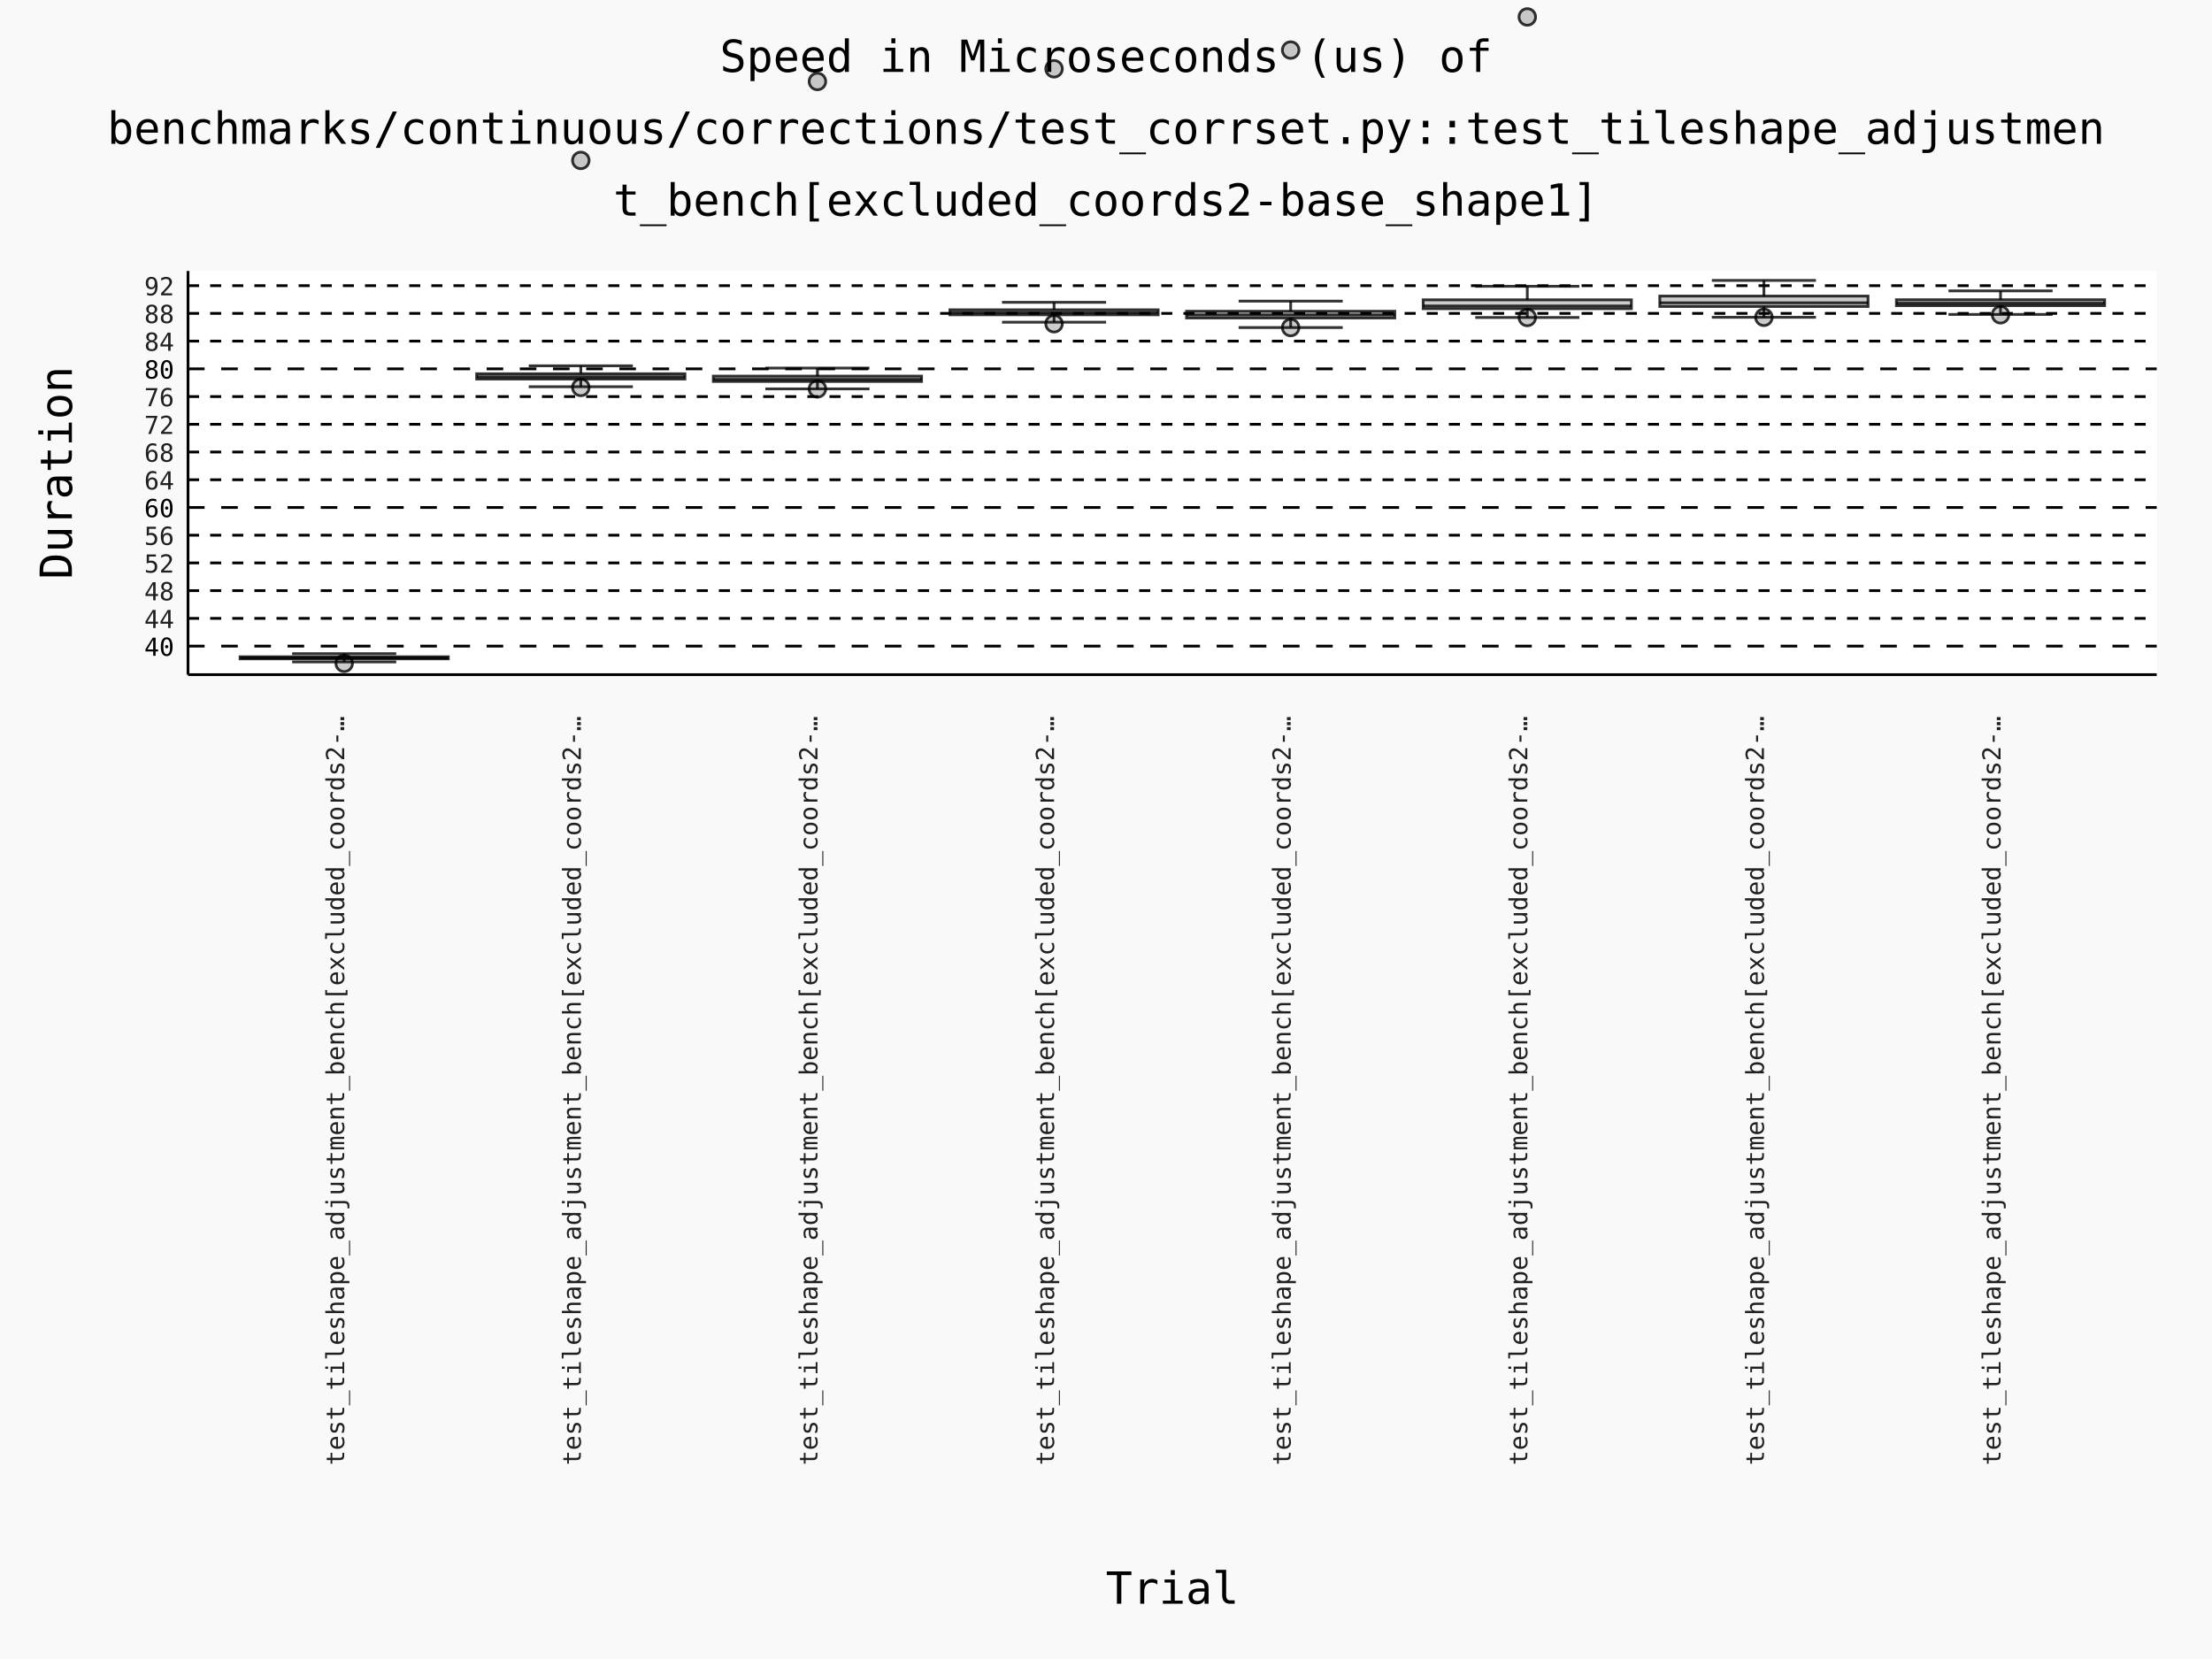
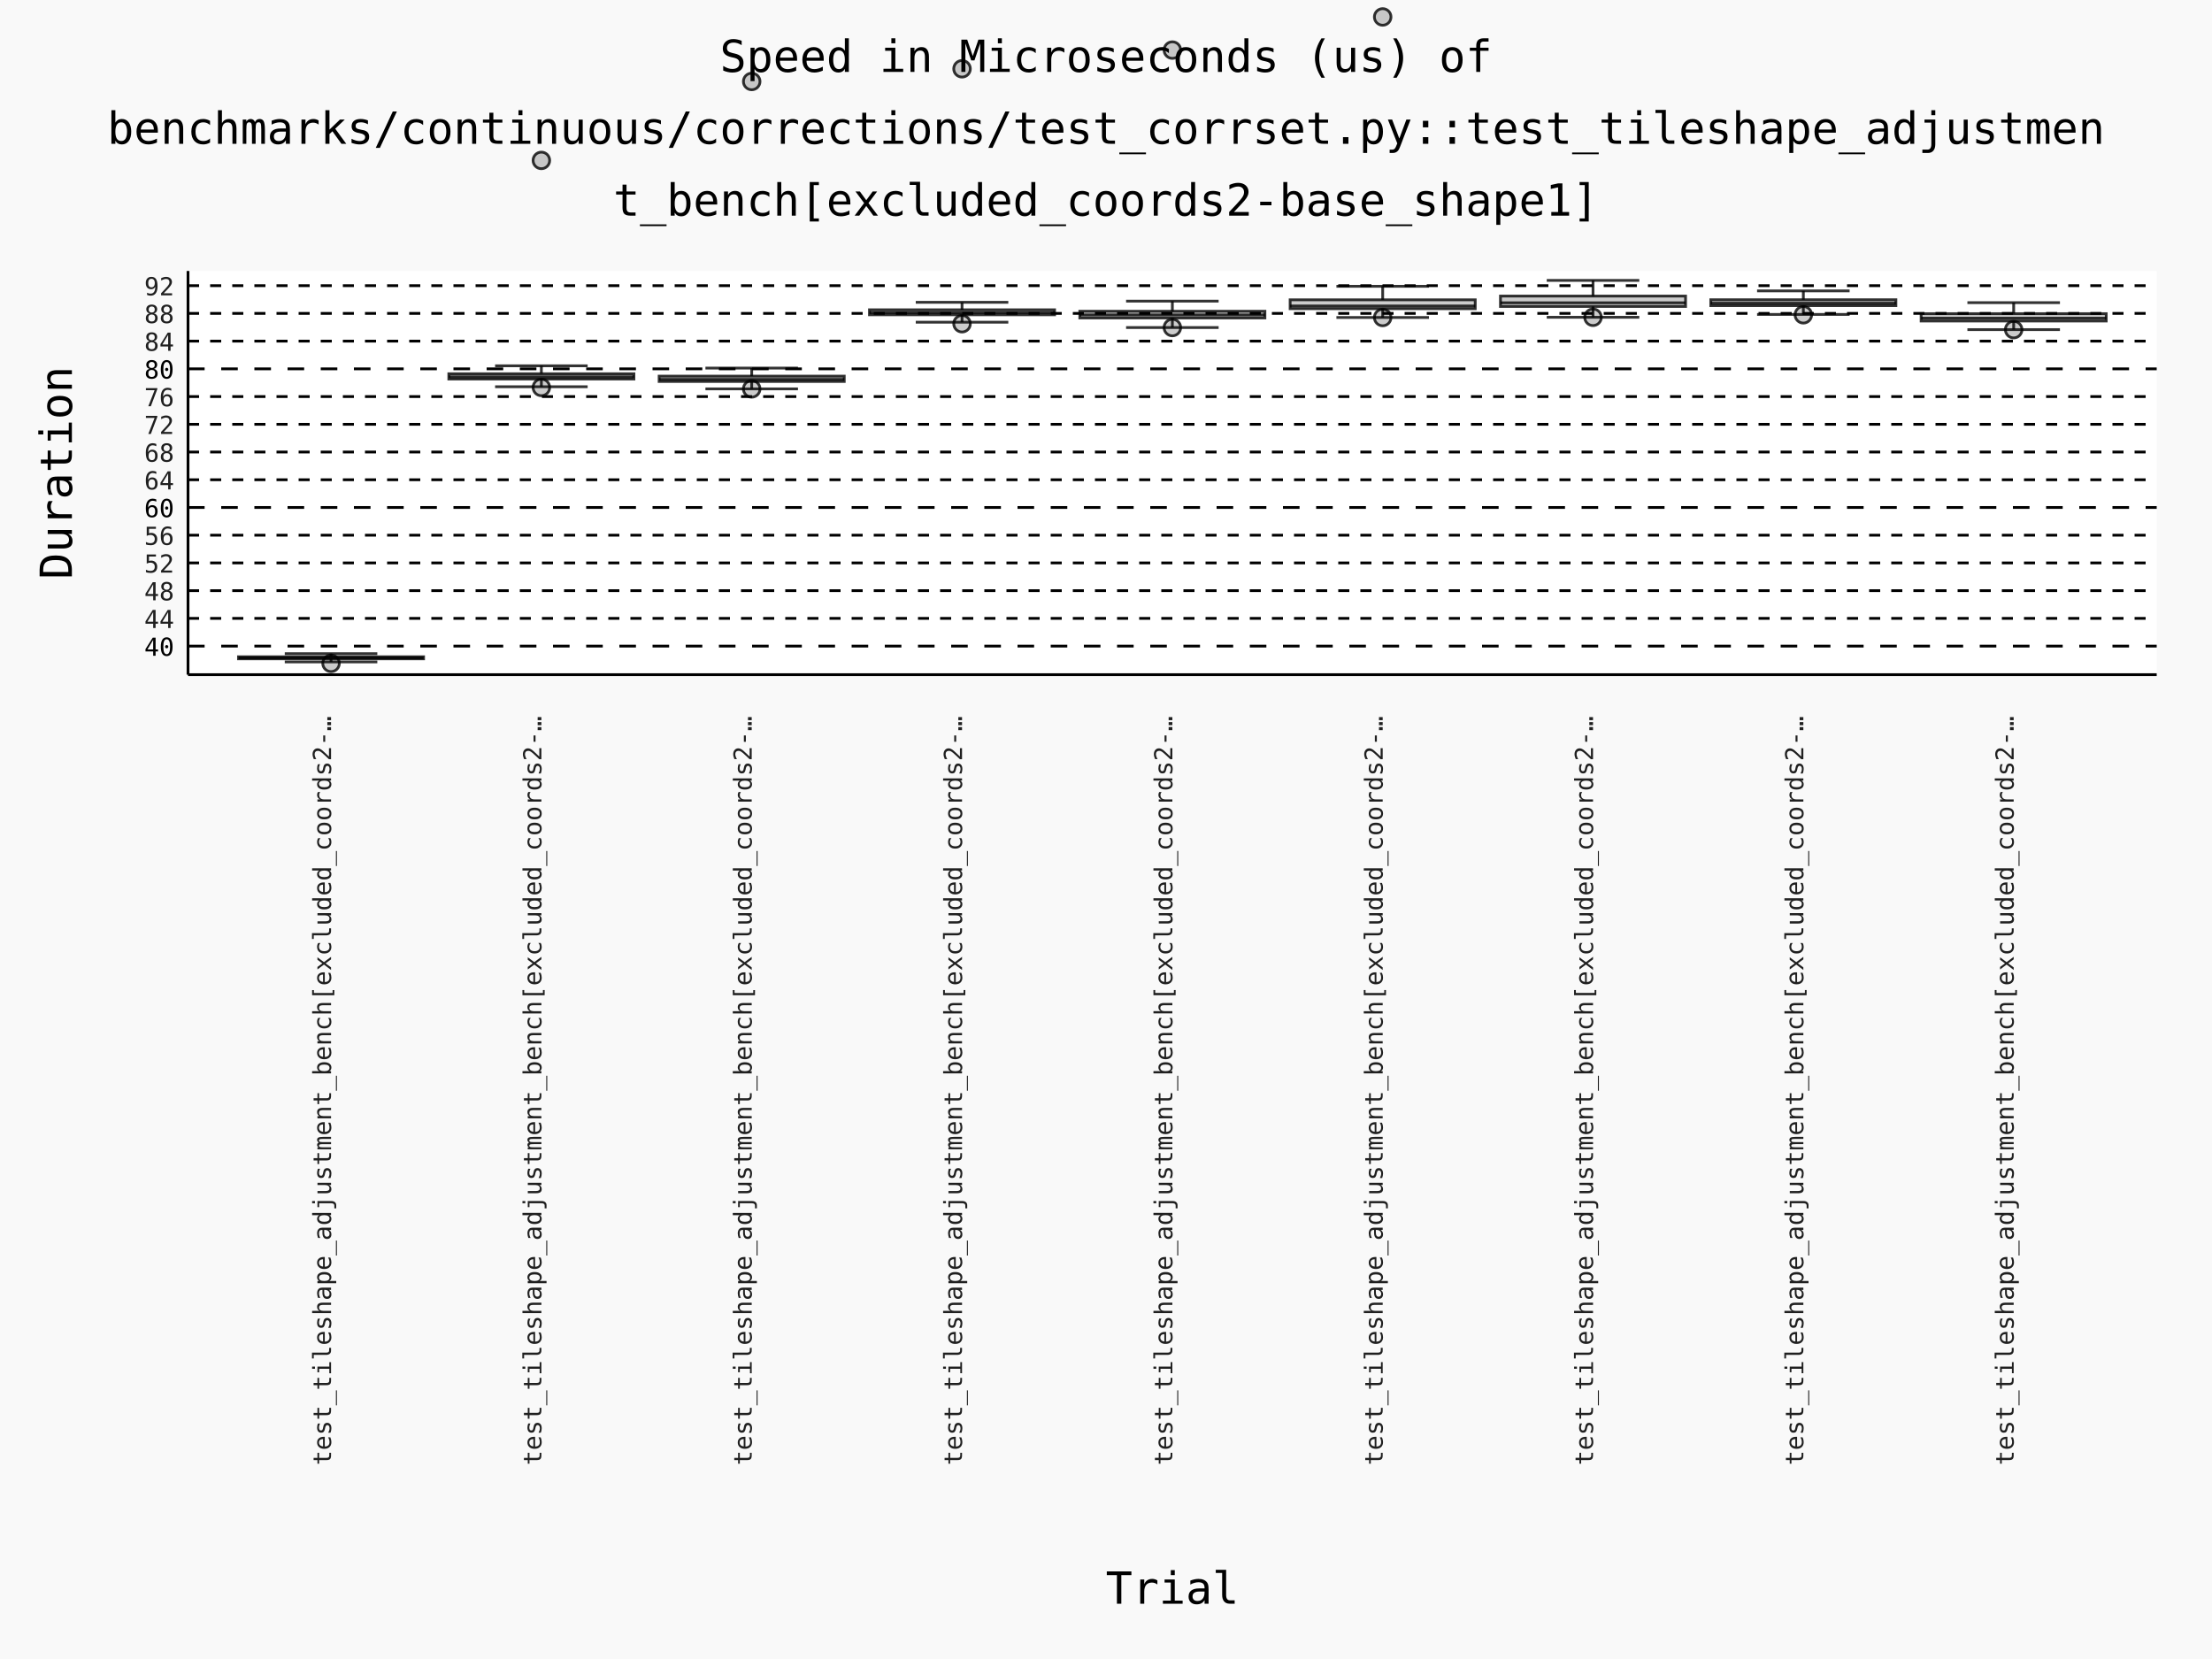
- <svg xmlns="http://www.w3.org/2000/svg" id="chart-1f2f9e04-9d34-432e-8320-95a75b7144f6" class="pygal-chart" viewBox="0 0 800 600">
+ <svg xmlns="http://www.w3.org/2000/svg" id="chart-13572077-7765-41ea-95c3-dc6ef569929a" class="pygal-chart" viewBox="0 0 800 600">
  <defs>
-     <style type="text/css">#chart-1f2f9e04-9d34-432e-8320-95a75b7144f6{-webkit-user-select:none;-webkit-font-smoothing:antialiased;font-family:Consolas,"Deja Vu Sans Mono","Bitstream Vera Sans Mono","Courier New",monospace}#chart-1f2f9e04-9d34-432e-8320-95a75b7144f6 .title{font-family:Consolas,"Deja Vu Sans Mono","Bitstream Vera Sans Mono","Courier New",monospace;font-size:16px}#chart-1f2f9e04-9d34-432e-8320-95a75b7144f6 .legends .legend text{font-family:Consolas,"Deja Vu Sans Mono","Bitstream Vera Sans Mono","Courier New",monospace;font-size:14px}#chart-1f2f9e04-9d34-432e-8320-95a75b7144f6 .axis text{font-family:Consolas,"Deja Vu Sans Mono","Bitstream Vera Sans Mono","Courier New",monospace;font-size:10px}#chart-1f2f9e04-9d34-432e-8320-95a75b7144f6 .axis text.major{font-family:Consolas,"Deja Vu Sans Mono","Bitstream Vera Sans Mono","Courier New",monospace;font-size:10px}#chart-1f2f9e04-9d34-432e-8320-95a75b7144f6 .text-overlay text.value{font-family:Consolas,"Deja Vu Sans Mono","Bitstream Vera Sans Mono","Courier New",monospace;font-size:16px}#chart-1f2f9e04-9d34-432e-8320-95a75b7144f6 .text-overlay text.label{font-family:Consolas,"Deja Vu Sans Mono","Bitstream Vera Sans Mono","Courier New",monospace;font-size:10px}#chart-1f2f9e04-9d34-432e-8320-95a75b7144f6 .tooltip{font-family:Consolas,"Deja Vu Sans Mono","Bitstream Vera Sans Mono","Courier New",monospace;font-size:14px}#chart-1f2f9e04-9d34-432e-8320-95a75b7144f6 text.no_data{font-family:Consolas,"Deja Vu Sans Mono","Bitstream Vera Sans Mono","Courier New",monospace;font-size:64px}
- #chart-1f2f9e04-9d34-432e-8320-95a75b7144f6{background-color:rgba(249,249,249,1)}#chart-1f2f9e04-9d34-432e-8320-95a75b7144f6 path,#chart-1f2f9e04-9d34-432e-8320-95a75b7144f6 line,#chart-1f2f9e04-9d34-432e-8320-95a75b7144f6 rect,#chart-1f2f9e04-9d34-432e-8320-95a75b7144f6 circle{-webkit-transition:150ms;-moz-transition:150ms;transition:150ms}#chart-1f2f9e04-9d34-432e-8320-95a75b7144f6 .graph &gt; .background{fill:rgba(249,249,249,1)}#chart-1f2f9e04-9d34-432e-8320-95a75b7144f6 .plot &gt; .background{fill:rgba(255,255,255,1)}#chart-1f2f9e04-9d34-432e-8320-95a75b7144f6 .graph{fill:rgba(0,0,0,.87)}#chart-1f2f9e04-9d34-432e-8320-95a75b7144f6 text.no_data{fill:rgba(0,0,0,1)}#chart-1f2f9e04-9d34-432e-8320-95a75b7144f6 .title{fill:rgba(0,0,0,1)}#chart-1f2f9e04-9d34-432e-8320-95a75b7144f6 .legends .legend text{fill:rgba(0,0,0,.87)}#chart-1f2f9e04-9d34-432e-8320-95a75b7144f6 .legends .legend:hover text{fill:rgba(0,0,0,1)}#chart-1f2f9e04-9d34-432e-8320-95a75b7144f6 .axis .line{stroke:rgba(0,0,0,1)}#chart-1f2f9e04-9d34-432e-8320-95a75b7144f6 .axis .guide.line{stroke:rgba(0,0,0,.54)}#chart-1f2f9e04-9d34-432e-8320-95a75b7144f6 .axis .major.line{stroke:rgba(0,0,0,.87)}#chart-1f2f9e04-9d34-432e-8320-95a75b7144f6 .axis text.major{fill:rgba(0,0,0,1)}#chart-1f2f9e04-9d34-432e-8320-95a75b7144f6 .axis.y .guides:hover .guide.line,#chart-1f2f9e04-9d34-432e-8320-95a75b7144f6 .line-graph .axis.x .guides:hover .guide.line,#chart-1f2f9e04-9d34-432e-8320-95a75b7144f6 .stackedline-graph .axis.x .guides:hover .guide.line,#chart-1f2f9e04-9d34-432e-8320-95a75b7144f6 .xy-graph .axis.x .guides:hover .guide.line{stroke:rgba(0,0,0,1)}#chart-1f2f9e04-9d34-432e-8320-95a75b7144f6 .axis .guides:hover text{fill:rgba(0,0,0,1)}#chart-1f2f9e04-9d34-432e-8320-95a75b7144f6 .reactive{fill-opacity:.7;stroke-opacity:.8;stroke-width:1}#chart-1f2f9e04-9d34-432e-8320-95a75b7144f6 .ci{stroke:rgba(0,0,0,.87)}#chart-1f2f9e04-9d34-432e-8320-95a75b7144f6 .reactive.active,#chart-1f2f9e04-9d34-432e-8320-95a75b7144f6 .active .reactive{fill-opacity:.8;stroke-opacity:.9;stroke-width:4}#chart-1f2f9e04-9d34-432e-8320-95a75b7144f6 .ci .reactive.active{stroke-width:1.5}#chart-1f2f9e04-9d34-432e-8320-95a75b7144f6 .series text{fill:rgba(0,0,0,1)}#chart-1f2f9e04-9d34-432e-8320-95a75b7144f6 .tooltip rect{fill:rgba(255,255,255,1);stroke:rgba(0,0,0,1);-webkit-transition:opacity 150ms;-moz-transition:opacity 150ms;transition:opacity 150ms}#chart-1f2f9e04-9d34-432e-8320-95a75b7144f6 .tooltip .label{fill:rgba(0,0,0,.87)}#chart-1f2f9e04-9d34-432e-8320-95a75b7144f6 .tooltip .label{fill:rgba(0,0,0,.87)}#chart-1f2f9e04-9d34-432e-8320-95a75b7144f6 .tooltip .legend{font-size:.8em;fill:rgba(0,0,0,.54)}#chart-1f2f9e04-9d34-432e-8320-95a75b7144f6 .tooltip .x_label{font-size:.6em;fill:rgba(0,0,0,1)}#chart-1f2f9e04-9d34-432e-8320-95a75b7144f6 .tooltip .xlink{font-size:.5em;text-decoration:underline}#chart-1f2f9e04-9d34-432e-8320-95a75b7144f6 .tooltip .value{font-size:1.5em}#chart-1f2f9e04-9d34-432e-8320-95a75b7144f6 .bound{font-size:.5em}#chart-1f2f9e04-9d34-432e-8320-95a75b7144f6 .max-value{font-size:.75em;fill:rgba(0,0,0,.54)}#chart-1f2f9e04-9d34-432e-8320-95a75b7144f6 .map-element{fill:rgba(255,255,255,1);stroke:rgba(0,0,0,.54) !important}#chart-1f2f9e04-9d34-432e-8320-95a75b7144f6 .map-element .reactive{fill-opacity:inherit;stroke-opacity:inherit}#chart-1f2f9e04-9d34-432e-8320-95a75b7144f6 .color-0,#chart-1f2f9e04-9d34-432e-8320-95a75b7144f6 .color-0 a:visited{stroke:#000000;fill:#000000}#chart-1f2f9e04-9d34-432e-8320-95a75b7144f6 .color-1,#chart-1f2f9e04-9d34-432e-8320-95a75b7144f6 .color-1 a:visited{stroke:#000000;fill:#000000}#chart-1f2f9e04-9d34-432e-8320-95a75b7144f6 .color-2,#chart-1f2f9e04-9d34-432e-8320-95a75b7144f6 .color-2 a:visited{stroke:#000000;fill:#000000}#chart-1f2f9e04-9d34-432e-8320-95a75b7144f6 .color-3,#chart-1f2f9e04-9d34-432e-8320-95a75b7144f6 .color-3 a:visited{stroke:#000000;fill:#000000}#chart-1f2f9e04-9d34-432e-8320-95a75b7144f6 .color-4,#chart-1f2f9e04-9d34-432e-8320-95a75b7144f6 .color-4 a:visited{stroke:#000000;fill:#000000}#chart-1f2f9e04-9d34-432e-8320-95a75b7144f6 .color-5,#chart-1f2f9e04-9d34-432e-8320-95a75b7144f6 .color-5 a:visited{stroke:#000000;fill:#000000}#chart-1f2f9e04-9d34-432e-8320-95a75b7144f6 .color-6,#chart-1f2f9e04-9d34-432e-8320-95a75b7144f6 .color-6 a:visited{stroke:#000000;fill:#000000}#chart-1f2f9e04-9d34-432e-8320-95a75b7144f6 .color-7,#chart-1f2f9e04-9d34-432e-8320-95a75b7144f6 .color-7 a:visited{stroke:#000000;fill:#000000}#chart-1f2f9e04-9d34-432e-8320-95a75b7144f6 .text-overlay .color-0 text{fill:white}#chart-1f2f9e04-9d34-432e-8320-95a75b7144f6 .text-overlay .color-1 text{fill:white}#chart-1f2f9e04-9d34-432e-8320-95a75b7144f6 .text-overlay .color-2 text{fill:white}#chart-1f2f9e04-9d34-432e-8320-95a75b7144f6 .text-overlay .color-3 text{fill:white}#chart-1f2f9e04-9d34-432e-8320-95a75b7144f6 .text-overlay .color-4 text{fill:white}#chart-1f2f9e04-9d34-432e-8320-95a75b7144f6 .text-overlay .color-5 text{fill:white}#chart-1f2f9e04-9d34-432e-8320-95a75b7144f6 .text-overlay .color-6 text{fill:white}#chart-1f2f9e04-9d34-432e-8320-95a75b7144f6 .text-overlay .color-7 text{fill:white}
- #chart-1f2f9e04-9d34-432e-8320-95a75b7144f6 text.no_data{text-anchor:middle}#chart-1f2f9e04-9d34-432e-8320-95a75b7144f6 .guide.line{fill:none}#chart-1f2f9e04-9d34-432e-8320-95a75b7144f6 .centered{text-anchor:middle}#chart-1f2f9e04-9d34-432e-8320-95a75b7144f6 .title{text-anchor:middle}#chart-1f2f9e04-9d34-432e-8320-95a75b7144f6 .legends .legend text{fill-opacity:1}#chart-1f2f9e04-9d34-432e-8320-95a75b7144f6 .axis.x text{text-anchor:middle}#chart-1f2f9e04-9d34-432e-8320-95a75b7144f6 .axis.x:not(.web) text[transform]{text-anchor:start}#chart-1f2f9e04-9d34-432e-8320-95a75b7144f6 .axis.x:not(.web) text[transform].backwards{text-anchor:end}#chart-1f2f9e04-9d34-432e-8320-95a75b7144f6 .axis.y text{text-anchor:end}#chart-1f2f9e04-9d34-432e-8320-95a75b7144f6 .axis.y text[transform].backwards{text-anchor:start}#chart-1f2f9e04-9d34-432e-8320-95a75b7144f6 .axis.y2 text{text-anchor:start}#chart-1f2f9e04-9d34-432e-8320-95a75b7144f6 .axis.y2 text[transform].backwards{text-anchor:end}#chart-1f2f9e04-9d34-432e-8320-95a75b7144f6 .axis .guide.line{stroke-dasharray:4,4;stroke:black}#chart-1f2f9e04-9d34-432e-8320-95a75b7144f6 .axis .major.guide.line{stroke-dasharray:6,6;stroke:black}#chart-1f2f9e04-9d34-432e-8320-95a75b7144f6 .horizontal .axis.y .guide.line,#chart-1f2f9e04-9d34-432e-8320-95a75b7144f6 .horizontal .axis.y2 .guide.line,#chart-1f2f9e04-9d34-432e-8320-95a75b7144f6 .vertical .axis.x .guide.line{opacity:0}#chart-1f2f9e04-9d34-432e-8320-95a75b7144f6 .horizontal .axis.always_show .guide.line,#chart-1f2f9e04-9d34-432e-8320-95a75b7144f6 .vertical .axis.always_show .guide.line{opacity:1 !important}#chart-1f2f9e04-9d34-432e-8320-95a75b7144f6 .axis.y .guides:hover .guide.line,#chart-1f2f9e04-9d34-432e-8320-95a75b7144f6 .axis.y2 .guides:hover .guide.line,#chart-1f2f9e04-9d34-432e-8320-95a75b7144f6 .axis.x .guides:hover .guide.line{opacity:1}#chart-1f2f9e04-9d34-432e-8320-95a75b7144f6 .axis .guides:hover text{opacity:1}#chart-1f2f9e04-9d34-432e-8320-95a75b7144f6 .nofill{fill:none}#chart-1f2f9e04-9d34-432e-8320-95a75b7144f6 .subtle-fill{fill-opacity:.2}#chart-1f2f9e04-9d34-432e-8320-95a75b7144f6 .dot{stroke-width:1px;fill-opacity:1;stroke-opacity:1}#chart-1f2f9e04-9d34-432e-8320-95a75b7144f6 .dot.active{stroke-width:5px}#chart-1f2f9e04-9d34-432e-8320-95a75b7144f6 .dot.negative{fill:transparent}#chart-1f2f9e04-9d34-432e-8320-95a75b7144f6 text,#chart-1f2f9e04-9d34-432e-8320-95a75b7144f6 tspan{stroke:none !important}#chart-1f2f9e04-9d34-432e-8320-95a75b7144f6 .series text.active{opacity:1}#chart-1f2f9e04-9d34-432e-8320-95a75b7144f6 .tooltip rect{fill-opacity:.95;stroke-width:.5}#chart-1f2f9e04-9d34-432e-8320-95a75b7144f6 .tooltip text{fill-opacity:1}#chart-1f2f9e04-9d34-432e-8320-95a75b7144f6 .showable{visibility:hidden}#chart-1f2f9e04-9d34-432e-8320-95a75b7144f6 .showable.shown{visibility:visible}#chart-1f2f9e04-9d34-432e-8320-95a75b7144f6 .gauge-background{fill:rgba(229,229,229,1);stroke:none}#chart-1f2f9e04-9d34-432e-8320-95a75b7144f6 .bg-lines{stroke:rgba(249,249,249,1);stroke-width:2px}
+     <style type="text/css">#chart-13572077-7765-41ea-95c3-dc6ef569929a{-webkit-user-select:none;-webkit-font-smoothing:antialiased;font-family:Consolas,"Deja Vu Sans Mono","Bitstream Vera Sans Mono","Courier New",monospace}#chart-13572077-7765-41ea-95c3-dc6ef569929a .title{font-family:Consolas,"Deja Vu Sans Mono","Bitstream Vera Sans Mono","Courier New",monospace;font-size:16px}#chart-13572077-7765-41ea-95c3-dc6ef569929a .legends .legend text{font-family:Consolas,"Deja Vu Sans Mono","Bitstream Vera Sans Mono","Courier New",monospace;font-size:14px}#chart-13572077-7765-41ea-95c3-dc6ef569929a .axis text{font-family:Consolas,"Deja Vu Sans Mono","Bitstream Vera Sans Mono","Courier New",monospace;font-size:10px}#chart-13572077-7765-41ea-95c3-dc6ef569929a .axis text.major{font-family:Consolas,"Deja Vu Sans Mono","Bitstream Vera Sans Mono","Courier New",monospace;font-size:10px}#chart-13572077-7765-41ea-95c3-dc6ef569929a .text-overlay text.value{font-family:Consolas,"Deja Vu Sans Mono","Bitstream Vera Sans Mono","Courier New",monospace;font-size:16px}#chart-13572077-7765-41ea-95c3-dc6ef569929a .text-overlay text.label{font-family:Consolas,"Deja Vu Sans Mono","Bitstream Vera Sans Mono","Courier New",monospace;font-size:10px}#chart-13572077-7765-41ea-95c3-dc6ef569929a .tooltip{font-family:Consolas,"Deja Vu Sans Mono","Bitstream Vera Sans Mono","Courier New",monospace;font-size:14px}#chart-13572077-7765-41ea-95c3-dc6ef569929a text.no_data{font-family:Consolas,"Deja Vu Sans Mono","Bitstream Vera Sans Mono","Courier New",monospace;font-size:64px}
+ #chart-13572077-7765-41ea-95c3-dc6ef569929a{background-color:rgba(249,249,249,1)}#chart-13572077-7765-41ea-95c3-dc6ef569929a path,#chart-13572077-7765-41ea-95c3-dc6ef569929a line,#chart-13572077-7765-41ea-95c3-dc6ef569929a rect,#chart-13572077-7765-41ea-95c3-dc6ef569929a circle{-webkit-transition:150ms;-moz-transition:150ms;transition:150ms}#chart-13572077-7765-41ea-95c3-dc6ef569929a .graph &gt; .background{fill:rgba(249,249,249,1)}#chart-13572077-7765-41ea-95c3-dc6ef569929a .plot &gt; .background{fill:rgba(255,255,255,1)}#chart-13572077-7765-41ea-95c3-dc6ef569929a .graph{fill:rgba(0,0,0,.87)}#chart-13572077-7765-41ea-95c3-dc6ef569929a text.no_data{fill:rgba(0,0,0,1)}#chart-13572077-7765-41ea-95c3-dc6ef569929a .title{fill:rgba(0,0,0,1)}#chart-13572077-7765-41ea-95c3-dc6ef569929a .legends .legend text{fill:rgba(0,0,0,.87)}#chart-13572077-7765-41ea-95c3-dc6ef569929a .legends .legend:hover text{fill:rgba(0,0,0,1)}#chart-13572077-7765-41ea-95c3-dc6ef569929a .axis .line{stroke:rgba(0,0,0,1)}#chart-13572077-7765-41ea-95c3-dc6ef569929a .axis .guide.line{stroke:rgba(0,0,0,.54)}#chart-13572077-7765-41ea-95c3-dc6ef569929a .axis .major.line{stroke:rgba(0,0,0,.87)}#chart-13572077-7765-41ea-95c3-dc6ef569929a .axis text.major{fill:rgba(0,0,0,1)}#chart-13572077-7765-41ea-95c3-dc6ef569929a .axis.y .guides:hover .guide.line,#chart-13572077-7765-41ea-95c3-dc6ef569929a .line-graph .axis.x .guides:hover .guide.line,#chart-13572077-7765-41ea-95c3-dc6ef569929a .stackedline-graph .axis.x .guides:hover .guide.line,#chart-13572077-7765-41ea-95c3-dc6ef569929a .xy-graph .axis.x .guides:hover .guide.line{stroke:rgba(0,0,0,1)}#chart-13572077-7765-41ea-95c3-dc6ef569929a .axis .guides:hover text{fill:rgba(0,0,0,1)}#chart-13572077-7765-41ea-95c3-dc6ef569929a .reactive{fill-opacity:.7;stroke-opacity:.8;stroke-width:1}#chart-13572077-7765-41ea-95c3-dc6ef569929a .ci{stroke:rgba(0,0,0,.87)}#chart-13572077-7765-41ea-95c3-dc6ef569929a .reactive.active,#chart-13572077-7765-41ea-95c3-dc6ef569929a .active .reactive{fill-opacity:.8;stroke-opacity:.9;stroke-width:4}#chart-13572077-7765-41ea-95c3-dc6ef569929a .ci .reactive.active{stroke-width:1.5}#chart-13572077-7765-41ea-95c3-dc6ef569929a .series text{fill:rgba(0,0,0,1)}#chart-13572077-7765-41ea-95c3-dc6ef569929a .tooltip rect{fill:rgba(255,255,255,1);stroke:rgba(0,0,0,1);-webkit-transition:opacity 150ms;-moz-transition:opacity 150ms;transition:opacity 150ms}#chart-13572077-7765-41ea-95c3-dc6ef569929a .tooltip .label{fill:rgba(0,0,0,.87)}#chart-13572077-7765-41ea-95c3-dc6ef569929a .tooltip .label{fill:rgba(0,0,0,.87)}#chart-13572077-7765-41ea-95c3-dc6ef569929a .tooltip .legend{font-size:.8em;fill:rgba(0,0,0,.54)}#chart-13572077-7765-41ea-95c3-dc6ef569929a .tooltip .x_label{font-size:.6em;fill:rgba(0,0,0,1)}#chart-13572077-7765-41ea-95c3-dc6ef569929a .tooltip .xlink{font-size:.5em;text-decoration:underline}#chart-13572077-7765-41ea-95c3-dc6ef569929a .tooltip .value{font-size:1.5em}#chart-13572077-7765-41ea-95c3-dc6ef569929a .bound{font-size:.5em}#chart-13572077-7765-41ea-95c3-dc6ef569929a .max-value{font-size:.75em;fill:rgba(0,0,0,.54)}#chart-13572077-7765-41ea-95c3-dc6ef569929a .map-element{fill:rgba(255,255,255,1);stroke:rgba(0,0,0,.54) !important}#chart-13572077-7765-41ea-95c3-dc6ef569929a .map-element .reactive{fill-opacity:inherit;stroke-opacity:inherit}#chart-13572077-7765-41ea-95c3-dc6ef569929a .color-0,#chart-13572077-7765-41ea-95c3-dc6ef569929a .color-0 a:visited{stroke:#000000;fill:#000000}#chart-13572077-7765-41ea-95c3-dc6ef569929a .color-1,#chart-13572077-7765-41ea-95c3-dc6ef569929a .color-1 a:visited{stroke:#000000;fill:#000000}#chart-13572077-7765-41ea-95c3-dc6ef569929a .color-2,#chart-13572077-7765-41ea-95c3-dc6ef569929a .color-2 a:visited{stroke:#000000;fill:#000000}#chart-13572077-7765-41ea-95c3-dc6ef569929a .color-3,#chart-13572077-7765-41ea-95c3-dc6ef569929a .color-3 a:visited{stroke:#000000;fill:#000000}#chart-13572077-7765-41ea-95c3-dc6ef569929a .color-4,#chart-13572077-7765-41ea-95c3-dc6ef569929a .color-4 a:visited{stroke:#000000;fill:#000000}#chart-13572077-7765-41ea-95c3-dc6ef569929a .color-5,#chart-13572077-7765-41ea-95c3-dc6ef569929a .color-5 a:visited{stroke:#000000;fill:#000000}#chart-13572077-7765-41ea-95c3-dc6ef569929a .color-6,#chart-13572077-7765-41ea-95c3-dc6ef569929a .color-6 a:visited{stroke:#000000;fill:#000000}#chart-13572077-7765-41ea-95c3-dc6ef569929a .color-7,#chart-13572077-7765-41ea-95c3-dc6ef569929a .color-7 a:visited{stroke:#000000;fill:#000000}#chart-13572077-7765-41ea-95c3-dc6ef569929a .color-8,#chart-13572077-7765-41ea-95c3-dc6ef569929a .color-8 a:visited{stroke:#000000;fill:#000000}#chart-13572077-7765-41ea-95c3-dc6ef569929a .text-overlay .color-0 text{fill:white}#chart-13572077-7765-41ea-95c3-dc6ef569929a .text-overlay .color-1 text{fill:white}#chart-13572077-7765-41ea-95c3-dc6ef569929a .text-overlay .color-2 text{fill:white}#chart-13572077-7765-41ea-95c3-dc6ef569929a .text-overlay .color-3 text{fill:white}#chart-13572077-7765-41ea-95c3-dc6ef569929a .text-overlay .color-4 text{fill:white}#chart-13572077-7765-41ea-95c3-dc6ef569929a .text-overlay .color-5 text{fill:white}#chart-13572077-7765-41ea-95c3-dc6ef569929a .text-overlay .color-6 text{fill:white}#chart-13572077-7765-41ea-95c3-dc6ef569929a .text-overlay .color-7 text{fill:white}#chart-13572077-7765-41ea-95c3-dc6ef569929a .text-overlay .color-8 text{fill:white}
+ #chart-13572077-7765-41ea-95c3-dc6ef569929a text.no_data{text-anchor:middle}#chart-13572077-7765-41ea-95c3-dc6ef569929a .guide.line{fill:none}#chart-13572077-7765-41ea-95c3-dc6ef569929a .centered{text-anchor:middle}#chart-13572077-7765-41ea-95c3-dc6ef569929a .title{text-anchor:middle}#chart-13572077-7765-41ea-95c3-dc6ef569929a .legends .legend text{fill-opacity:1}#chart-13572077-7765-41ea-95c3-dc6ef569929a .axis.x text{text-anchor:middle}#chart-13572077-7765-41ea-95c3-dc6ef569929a .axis.x:not(.web) text[transform]{text-anchor:start}#chart-13572077-7765-41ea-95c3-dc6ef569929a .axis.x:not(.web) text[transform].backwards{text-anchor:end}#chart-13572077-7765-41ea-95c3-dc6ef569929a .axis.y text{text-anchor:end}#chart-13572077-7765-41ea-95c3-dc6ef569929a .axis.y text[transform].backwards{text-anchor:start}#chart-13572077-7765-41ea-95c3-dc6ef569929a .axis.y2 text{text-anchor:start}#chart-13572077-7765-41ea-95c3-dc6ef569929a .axis.y2 text[transform].backwards{text-anchor:end}#chart-13572077-7765-41ea-95c3-dc6ef569929a .axis .guide.line{stroke-dasharray:4,4;stroke:black}#chart-13572077-7765-41ea-95c3-dc6ef569929a .axis .major.guide.line{stroke-dasharray:6,6;stroke:black}#chart-13572077-7765-41ea-95c3-dc6ef569929a .horizontal .axis.y .guide.line,#chart-13572077-7765-41ea-95c3-dc6ef569929a .horizontal .axis.y2 .guide.line,#chart-13572077-7765-41ea-95c3-dc6ef569929a .vertical .axis.x .guide.line{opacity:0}#chart-13572077-7765-41ea-95c3-dc6ef569929a .horizontal .axis.always_show .guide.line,#chart-13572077-7765-41ea-95c3-dc6ef569929a .vertical .axis.always_show .guide.line{opacity:1 !important}#chart-13572077-7765-41ea-95c3-dc6ef569929a .axis.y .guides:hover .guide.line,#chart-13572077-7765-41ea-95c3-dc6ef569929a .axis.y2 .guides:hover .guide.line,#chart-13572077-7765-41ea-95c3-dc6ef569929a .axis.x .guides:hover .guide.line{opacity:1}#chart-13572077-7765-41ea-95c3-dc6ef569929a .axis .guides:hover text{opacity:1}#chart-13572077-7765-41ea-95c3-dc6ef569929a .nofill{fill:none}#chart-13572077-7765-41ea-95c3-dc6ef569929a .subtle-fill{fill-opacity:.2}#chart-13572077-7765-41ea-95c3-dc6ef569929a .dot{stroke-width:1px;fill-opacity:1;stroke-opacity:1}#chart-13572077-7765-41ea-95c3-dc6ef569929a .dot.active{stroke-width:5px}#chart-13572077-7765-41ea-95c3-dc6ef569929a .dot.negative{fill:transparent}#chart-13572077-7765-41ea-95c3-dc6ef569929a text,#chart-13572077-7765-41ea-95c3-dc6ef569929a tspan{stroke:none !important}#chart-13572077-7765-41ea-95c3-dc6ef569929a .series text.active{opacity:1}#chart-13572077-7765-41ea-95c3-dc6ef569929a .tooltip rect{fill-opacity:.95;stroke-width:.5}#chart-13572077-7765-41ea-95c3-dc6ef569929a .tooltip text{fill-opacity:1}#chart-13572077-7765-41ea-95c3-dc6ef569929a .showable{visibility:hidden}#chart-13572077-7765-41ea-95c3-dc6ef569929a .showable.shown{visibility:visible}#chart-13572077-7765-41ea-95c3-dc6ef569929a .gauge-background{fill:rgba(229,229,229,1);stroke:none}#chart-13572077-7765-41ea-95c3-dc6ef569929a .bg-lines{stroke:rgba(249,249,249,1);stroke-width:2px}
.tooltip .value{font-size:1em !important}.axis text{font-size:9px !important}</style>
  </defs>
  <g class="graph custombox-graph vertical">
    <rect x="0" y="0" width="800" height="600" class="background" />
    <g transform="translate(68, 98)" class="plot">
      <rect x="0" y="0" width="712.0" height="146.0" class="background" />
      <g class="axis y always_show">
        <path d="M0 146 h712" class="line" />
        <g class="guides">
          <path d="M0 135.672 h712" class="major guide line" />
          <text x="-5" y="139.172" class="major">40</text>
        </g>
        <g class="guides">
          <path d="M0 125.644 h712" class="guide line" />
          <text x="-5" y="129.144" class="">44</text>
        </g>
        <g class="guides">
          <path d="M0 115.617 h712" class="guide line" />
          <text x="-5" y="119.117" class="">48</text>
        </g>
        <g class="guides">
          <path d="M0 105.589 h712" class="guide line" />
          <text x="-5" y="109.089" class="">52</text>
        </g>
        <g class="guides">
          <path d="M0 95.562 h712" class="guide line" />
          <text x="-5" y="99.062" class="">56</text>
        </g>
        <g class="guides">
          <path d="M0 85.534 h712" class="major guide line" />
          <text x="-5" y="89.034" class="major">60</text>
        </g>
        <g class="guides">
          <path d="M0 75.507 h712" class="guide line" />
          <text x="-5" y="79.007" class="">64</text>
        </g>
        <g class="guides">
          <path d="M0 65.479 h712" class="guide line" />
          <text x="-5" y="68.979" class="">68</text>
        </g>
        <g class="guides">
          <path d="M0 55.452 h712" class="guide line" />
          <text x="-5" y="58.952" class="">72</text>
        </g>
        <g class="guides">
          <path d="M0 45.424 h712" class="guide line" />
          <text x="-5" y="48.924" class="">76</text>
        </g>
        <g class="guides">
          <path d="M0 35.397 h712" class="major guide line" />
          <text x="-5" y="38.897" class="major">80</text>
        </g>
        <g class="guides">
          <path d="M0 25.37 h712" class="guide line" />
          <text x="-5" y="28.87" class="">84</text>
        </g>
        <g class="guides">
          <path d="M0 15.342 h712" class="guide line" />
          <text x="-5" y="18.842" class="">88</text>
        </g>
        <g class="guides">
          <path d="M0 5.315 h712" class="guide line" />
          <text x="-5" y="8.815" class="">92</text>
        </g>
      </g>
      <g class="axis x">
        <path d="M0 0 v146" class="line" />
        <g class="guides">
-           <path d="M56.481 0 v146" class="guide line" />
-           <text x="56.481" y="161.0" class="backwards" transform="rotate(270 56.48077 161)">test_tileshape_adjustment_bench[excluded_coords2-…</text>
-         </g>
-         <g class="guides">
-           <path d="M142.058 0 v146" class="guide line" />
-           <text x="142.058" y="161.0" class="backwards" transform="rotate(270 142.0577 161)">test_tileshape_adjustment_bench[excluded_coords2-…</text>
-         </g>
-         <g class="guides">
-           <path d="M227.635 0 v146" class="guide line" />
-           <text x="227.635" y="161.0" class="backwards" transform="rotate(270 227.6346 161)">test_tileshape_adjustment_bench[excluded_coords2-…</text>
-         </g>
-         <g class="guides">
-           <path d="M313.212 0 v146" class="guide line" />
-           <text x="313.212" y="161.0" class="backwards" transform="rotate(270 313.2115 161)">test_tileshape_adjustment_bench[excluded_coords2-…</text>
-         </g>
-         <g class="guides">
-           <path d="M398.788 0 v146" class="guide line" />
-           <text x="398.788" y="161.0" class="backwards" transform="rotate(270 398.7885 161)">test_tileshape_adjustment_bench[excluded_coords2-…</text>
-         </g>
-         <g class="guides">
-           <path d="M484.365 0 v146" class="guide line" />
-           <text x="484.365" y="161.0" class="backwards" transform="rotate(270 484.3654 161)">test_tileshape_adjustment_bench[excluded_coords2-…</text>
-         </g>
-         <g class="guides">
-           <path d="M569.942 0 v146" class="guide line" />
-           <text x="569.942" y="161.0" class="backwards" transform="rotate(270 569.9423 161)">test_tileshape_adjustment_bench[excluded_coords2-…</text>
-         </g>
-         <g class="guides">
-           <path d="M655.519 0 v146" class="guide line" />
-           <text x="655.519" y="161.0" class="backwards" transform="rotate(270 655.5192 161)">test_tileshape_adjustment_bench[excluded_coords2-…</text>
+           <path d="M51.726 0 v146" class="guide line" />
+           <text x="51.726" y="161.0" class="backwards" transform="rotate(270 51.7265 161)">test_tileshape_adjustment_bench[excluded_coords2-…</text>
+         </g>
+         <g class="guides">
+           <path d="M127.795 0 v146" class="guide line" />
+           <text x="127.795" y="161.0" class="backwards" transform="rotate(270 127.7949 161)">test_tileshape_adjustment_bench[excluded_coords2-…</text>
+         </g>
+         <g class="guides">
+           <path d="M203.863 0 v146" class="guide line" />
+           <text x="203.863" y="161.0" class="backwards" transform="rotate(270 203.8632 161)">test_tileshape_adjustment_bench[excluded_coords2-…</text>
+         </g>
+         <g class="guides">
+           <path d="M279.932 0 v146" class="guide line" />
+           <text x="279.932" y="161.0" class="backwards" transform="rotate(270 279.9316 161)">test_tileshape_adjustment_bench[excluded_coords2-…</text>
+         </g>
+         <g class="guides">
+           <path d="M356 0 v146" class="guide line" />
+           <text x="356.0" y="161.0" class="backwards" transform="rotate(270 356 161)">test_tileshape_adjustment_bench[excluded_coords2-…</text>
+         </g>
+         <g class="guides">
+           <path d="M432.068 0 v146" class="guide line" />
+           <text x="432.068" y="161.0" class="backwards" transform="rotate(270 432.0684 161)">test_tileshape_adjustment_bench[excluded_coords2-…</text>
+         </g>
+         <g class="guides">
+           <path d="M508.137 0 v146" class="guide line" />
+           <text x="508.137" y="161.0" class="backwards" transform="rotate(270 508.1368 161)">test_tileshape_adjustment_bench[excluded_coords2-…</text>
+         </g>
+         <g class="guides">
+           <path d="M584.205 0 v146" class="guide line" />
+           <text x="584.205" y="161.0" class="backwards" transform="rotate(270 584.2051 161)">test_tileshape_adjustment_bench[excluded_coords2-…</text>
+         </g>
+         <g class="guides">
+           <path d="M660.274 0 v146" class="guide line" />
+           <text x="660.274" y="161.0" class="backwards" transform="rotate(270 660.2735 161)">test_tileshape_adjustment_bench[excluded_coords2-…</text>
        </g>
      </g>
      <g class="series serie-0 color-0">
        <g class="boxes">
          <g class="box">
-             <path stroke-width="3" d="M37.654 141.39 L75.308 141.39" class="reactive tooltip-trigger" />
-             <path stroke-width="3" d="M18.827 139.939 L94.135 139.939" class="reactive tooltip-trigger" />
-             <path stroke-width="3" d="M37.654 138.41 L75.308 138.41" class="reactive tooltip-trigger" />
-             <path stroke-width="2" d="M56.481 141.39 L56.481 140.274" class="reactive tooltip-trigger" />
-             <path stroke-width="2" d="M56.481 138.41 L56.481 139.529" class="reactive tooltip-trigger" />
-             <rect x="18.827" y="139.529" height="0.745" width="75.308" class="subtle-fill reactive tooltip-trigger" />
-             <circle cx="56.481" cy="141.899" r="3" class="subtle-fill reactive tooltip-trigger" />
-             <circle cx="56.481" cy="-2284.386" r="3" class="subtle-fill reactive tooltip-trigger" />
+             <path stroke-width="3" d="M34.991 141.39 L68.462 141.39" class="reactive tooltip-trigger" />
+             <path stroke-width="3" d="M18.256 139.939 L85.197 139.939" class="reactive tooltip-trigger" />
+             <path stroke-width="3" d="M34.991 138.41 L68.462 138.41" class="reactive tooltip-trigger" />
+             <path stroke-width="2" d="M51.726 141.39 L51.726 140.274" class="reactive tooltip-trigger" />
+             <path stroke-width="2" d="M51.726 138.41 L51.726 139.529" class="reactive tooltip-trigger" />
+             <rect x="18.256" y="139.529" height="0.745" width="66.94" class="subtle-fill reactive tooltip-trigger" />
+             <circle cx="51.726" cy="141.899" r="3" class="subtle-fill reactive tooltip-trigger" />
+             <circle cx="51.726" cy="-2284.386" r="3" class="subtle-fill reactive tooltip-trigger" />
          </g>
        </g>
      </g>
      <g class="series serie-1 color-1">
        <g class="boxes">
          <g class="box">
-             <path stroke-width="3" d="M123.231 41.867 L160.885 41.867" class="reactive tooltip-trigger" />
-             <path stroke-width="3" d="M104.404 38.282 L179.712 38.282" class="reactive tooltip-trigger" />
-             <path stroke-width="3" d="M123.231 34.299 L160.885 34.299" class="reactive tooltip-trigger" />
-             <path stroke-width="2" d="M142.058 41.867 L142.058 39.085" class="reactive tooltip-trigger" />
-             <path stroke-width="2" d="M142.058 34.299 L142.058 37.179" class="reactive tooltip-trigger" />
-             <rect x="104.404" y="37.179" height="1.905" width="75.308" class="subtle-fill reactive tooltip-trigger" />
-             <circle cx="142.058" cy="42.118" r="3" class="subtle-fill reactive tooltip-trigger" />
-             <circle cx="142.058" cy="-39.982" r="3" class="subtle-fill reactive tooltip-trigger" />
+             <path stroke-width="3" d="M111.06 41.867 L144.53 41.867" class="reactive tooltip-trigger" />
+             <path stroke-width="3" d="M94.325 38.282 L161.265 38.282" class="reactive tooltip-trigger" />
+             <path stroke-width="3" d="M111.06 34.299 L144.53 34.299" class="reactive tooltip-trigger" />
+             <path stroke-width="2" d="M127.795 41.867 L127.795 39.085" class="reactive tooltip-trigger" />
+             <path stroke-width="2" d="M127.795 34.299 L127.795 37.179" class="reactive tooltip-trigger" />
+             <rect x="94.325" y="37.179" height="1.905" width="66.94" class="subtle-fill reactive tooltip-trigger" />
+             <circle cx="127.795" cy="42.118" r="3" class="subtle-fill reactive tooltip-trigger" />
+             <circle cx="127.795" cy="-39.982" r="3" class="subtle-fill reactive tooltip-trigger" />
          </g>
        </g>
      </g>
      <g class="series serie-2 color-2">
        <g class="boxes">
          <g class="box">
-             <path stroke-width="3" d="M208.808 42.644 L246.462 42.644" class="reactive tooltip-trigger" />
-             <path stroke-width="3" d="M189.981 39.21 L265.288 39.21" class="reactive tooltip-trigger" />
-             <path stroke-width="3" d="M208.808 35.124 L246.462 35.124" class="reactive tooltip-trigger" />
-             <path stroke-width="2" d="M227.635 42.644 L227.635 39.962" class="reactive tooltip-trigger" />
-             <path stroke-width="2" d="M227.635 35.124 L227.635 38.032" class="reactive tooltip-trigger" />
-             <rect x="189.981" y="38.032" height="1.93" width="75.308" class="subtle-fill reactive tooltip-trigger" />
-             <circle cx="227.635" cy="42.644" r="3" class="subtle-fill reactive tooltip-trigger" />
-             <circle cx="227.635" cy="-68.533" r="3" class="subtle-fill reactive tooltip-trigger" />
+             <path stroke-width="3" d="M187.128 42.644 L220.598 42.644" class="reactive tooltip-trigger" />
+             <path stroke-width="3" d="M170.393 39.21 L237.333 39.21" class="reactive tooltip-trigger" />
+             <path stroke-width="3" d="M187.128 35.124 L220.598 35.124" class="reactive tooltip-trigger" />
+             <path stroke-width="2" d="M203.863 42.644 L203.863 39.962" class="reactive tooltip-trigger" />
+             <path stroke-width="2" d="M203.863 35.124 L203.863 38.032" class="reactive tooltip-trigger" />
+             <rect x="170.393" y="38.032" height="1.93" width="66.94" class="subtle-fill reactive tooltip-trigger" />
+             <circle cx="203.863" cy="42.644" r="3" class="subtle-fill reactive tooltip-trigger" />
+             <circle cx="203.863" cy="-68.533" r="3" class="subtle-fill reactive tooltip-trigger" />
          </g>
        </g>
      </g>
      <g class="series serie-3 color-3">
        <g class="boxes">
          <g class="box">
-             <path stroke-width="3" d="M294.385 18.528 L332.038 18.528" class="reactive tooltip-trigger" />
-             <path stroke-width="3" d="M275.558 15.069 L350.865 15.069" class="reactive tooltip-trigger" />
-             <path stroke-width="3" d="M294.385 11.334 L332.038 11.334" class="reactive tooltip-trigger" />
-             <path stroke-width="2" d="M313.212 18.528 L313.212 15.846" class="reactive tooltip-trigger" />
-             <path stroke-width="2" d="M313.212 11.334 L313.212 14.041" class="reactive tooltip-trigger" />
-             <rect x="275.558" y="14.041" height="1.805" width="75.308" class="subtle-fill reactive tooltip-trigger" />
-             <circle cx="313.212" cy="19.08" r="3" class="subtle-fill reactive tooltip-trigger" />
-             <circle cx="313.212" cy="-73.12" r="3" class="subtle-fill reactive tooltip-trigger" />
+             <path stroke-width="3" d="M263.197 18.528 L296.667 18.528" class="reactive tooltip-trigger" />
+             <path stroke-width="3" d="M246.462 15.069 L313.402 15.069" class="reactive tooltip-trigger" />
+             <path stroke-width="3" d="M263.197 11.334 L296.667 11.334" class="reactive tooltip-trigger" />
+             <path stroke-width="2" d="M279.932 18.528 L279.932 15.846" class="reactive tooltip-trigger" />
+             <path stroke-width="2" d="M279.932 11.334 L279.932 14.041" class="reactive tooltip-trigger" />
+             <rect x="246.462" y="14.041" height="1.805" width="66.94" class="subtle-fill reactive tooltip-trigger" />
+             <circle cx="279.932" cy="19.08" r="3" class="subtle-fill reactive tooltip-trigger" />
+             <circle cx="279.932" cy="-73.12" r="3" class="subtle-fill reactive tooltip-trigger" />
          </g>
        </g>
      </g>
      <g class="series serie-4 color-4">
        <g class="boxes">
          <g class="box">
-             <path stroke-width="3" d="M379.962 20.459 L417.615 20.459" class="reactive tooltip-trigger" />
-             <path stroke-width="3" d="M361.135 15.894 L436.442 15.894" class="reactive tooltip-trigger" />
-             <path stroke-width="3" d="M379.962 10.907 L417.615 10.907" class="reactive tooltip-trigger" />
-             <path stroke-width="2" d="M398.788 20.459 L398.788 16.997" class="reactive tooltip-trigger" />
-             <path stroke-width="2" d="M398.788 10.907 L398.788 14.567" class="reactive tooltip-trigger" />
-             <rect x="361.135" y="14.567" height="2.429" width="75.308" class="subtle-fill reactive tooltip-trigger" />
-             <circle cx="398.788" cy="20.459" r="3" class="subtle-fill reactive tooltip-trigger" />
-             <circle cx="398.788" cy="-79.889" r="3" class="subtle-fill reactive tooltip-trigger" />
+             <path stroke-width="3" d="M339.265 20.459 L372.735 20.459" class="reactive tooltip-trigger" />
+             <path stroke-width="3" d="M322.53 15.894 L389.47 15.894" class="reactive tooltip-trigger" />
+             <path stroke-width="3" d="M339.265 10.907 L372.735 10.907" class="reactive tooltip-trigger" />
+             <path stroke-width="2" d="M356 20.459 L356 16.997" class="reactive tooltip-trigger" />
+             <path stroke-width="2" d="M356 10.907 L356 14.567" class="reactive tooltip-trigger" />
+             <rect x="322.53" y="14.567" height="2.429" width="66.94" class="subtle-fill reactive tooltip-trigger" />
+             <circle cx="356" cy="20.459" r="3" class="subtle-fill reactive tooltip-trigger" />
+             <circle cx="356" cy="-79.889" r="3" class="subtle-fill reactive tooltip-trigger" />
          </g>
        </g>
      </g>
      <g class="series serie-5 color-5">
        <g class="boxes">
          <g class="box">
-             <path stroke-width="3" d="M465.538 16.824 L503.192 16.824" class="reactive tooltip-trigger" />
-             <path stroke-width="3" d="M446.712 12.662 L522.019 12.662" class="reactive tooltip-trigger" />
-             <path stroke-width="3" d="M465.538 5.543 L503.192 5.543" class="reactive tooltip-trigger" />
-             <path stroke-width="2" d="M484.365 16.824 L484.365 13.64" class="reactive tooltip-trigger" />
-             <path stroke-width="2" d="M484.365 5.543 L484.365 10.431" class="reactive tooltip-trigger" />
-             <rect x="446.712" y="10.431" height="3.209" width="75.308" class="subtle-fill reactive tooltip-trigger" />
-             <circle cx="484.365" cy="16.824" r="3" class="subtle-fill reactive tooltip-trigger" />
-             <circle cx="484.365" cy="-91.872" r="3" class="subtle-fill reactive tooltip-trigger" />
+             <path stroke-width="3" d="M415.333 16.824 L448.803 16.824" class="reactive tooltip-trigger" />
+             <path stroke-width="3" d="M398.598 12.662 L465.538 12.662" class="reactive tooltip-trigger" />
+             <path stroke-width="3" d="M415.333 5.543 L448.803 5.543" class="reactive tooltip-trigger" />
+             <path stroke-width="2" d="M432.068 16.824 L432.068 13.64" class="reactive tooltip-trigger" />
+             <path stroke-width="2" d="M432.068 5.543 L432.068 10.431" class="reactive tooltip-trigger" />
+             <rect x="398.598" y="10.431" height="3.209" width="66.94" class="subtle-fill reactive tooltip-trigger" />
+             <circle cx="432.068" cy="16.824" r="3" class="subtle-fill reactive tooltip-trigger" />
+             <circle cx="432.068" cy="-91.872" r="3" class="subtle-fill reactive tooltip-trigger" />
          </g>
        </g>
      </g>
      <g class="series serie-6 color-6">
        <g class="boxes">
          <g class="box">
-             <path stroke-width="3" d="M551.115 16.748 L588.769 16.748" class="reactive tooltip-trigger" />
-             <path stroke-width="3" d="M532.288 11.509 L607.596 11.509" class="reactive tooltip-trigger" />
-             <path stroke-width="3" d="M551.115 3.412 L588.769 3.412" class="reactive tooltip-trigger" />
-             <path stroke-width="2" d="M569.942 16.748 L569.942 12.838" class="reactive tooltip-trigger" />
-             <path stroke-width="2" d="M569.942 3.412 L569.942 9.077" class="reactive tooltip-trigger" />
-             <rect x="532.288" y="9.077" height="3.76" width="75.308" class="subtle-fill reactive tooltip-trigger" />
-             <circle cx="569.942" cy="16.748" r="3" class="subtle-fill reactive tooltip-trigger" />
-             <circle cx="569.942" cy="-114.835" r="3" class="subtle-fill reactive tooltip-trigger" />
+             <path stroke-width="3" d="M491.402 16.748 L524.872 16.748" class="reactive tooltip-trigger" />
+             <path stroke-width="3" d="M474.667 11.509 L541.607 11.509" class="reactive tooltip-trigger" />
+             <path stroke-width="3" d="M491.402 3.412 L524.872 3.412" class="reactive tooltip-trigger" />
+             <path stroke-width="2" d="M508.137 16.748 L508.137 12.838" class="reactive tooltip-trigger" />
+             <path stroke-width="2" d="M508.137 3.412 L508.137 9.077" class="reactive tooltip-trigger" />
+             <rect x="474.667" y="9.077" height="3.76" width="66.94" class="subtle-fill reactive tooltip-trigger" />
+             <circle cx="508.137" cy="16.748" r="3" class="subtle-fill reactive tooltip-trigger" />
+             <circle cx="508.137" cy="-114.835" r="3" class="subtle-fill reactive tooltip-trigger" />
          </g>
        </g>
      </g>
      <g class="series serie-7 color-7">
        <g class="boxes">
          <g class="box">
-             <path stroke-width="3" d="M636.692 15.721 L674.346 15.721" class="reactive tooltip-trigger" />
-             <path stroke-width="3" d="M617.865 11.659 L693.173 11.659" class="reactive tooltip-trigger" />
-             <path stroke-width="3" d="M636.692 7.2 L674.346 7.2" class="reactive tooltip-trigger" />
-             <path stroke-width="2" d="M655.519 15.721 L655.519 12.537" class="reactive tooltip-trigger" />
-             <path stroke-width="2" d="M655.519 7.2 L655.519 10.406" class="reactive tooltip-trigger" />
-             <rect x="617.865" y="10.406" height="2.131" width="75.308" class="subtle-fill reactive tooltip-trigger" />
-             <circle cx="655.519" cy="15.846" r="3" class="subtle-fill reactive tooltip-trigger" />
-             <circle cx="655.519" cy="-121.403" r="3" class="subtle-fill reactive tooltip-trigger" />
+             <path stroke-width="3" d="M567.47 15.721 L600.94 15.721" class="reactive tooltip-trigger" />
+             <path stroke-width="3" d="M550.735 11.659 L617.675 11.659" class="reactive tooltip-trigger" />
+             <path stroke-width="3" d="M567.47 7.2 L600.94 7.2" class="reactive tooltip-trigger" />
+             <path stroke-width="2" d="M584.205 15.721 L584.205 12.537" class="reactive tooltip-trigger" />
+             <path stroke-width="2" d="M584.205 7.2 L584.205 10.406" class="reactive tooltip-trigger" />
+             <rect x="550.735" y="10.406" height="2.131" width="66.94" class="subtle-fill reactive tooltip-trigger" />
+             <circle cx="584.205" cy="15.846" r="3" class="subtle-fill reactive tooltip-trigger" />
+             <circle cx="584.205" cy="-121.403" r="3" class="subtle-fill reactive tooltip-trigger" />
+           </g>
+         </g>
+       </g>
+       <g class="series serie-8 color-8">
+         <g class="boxes">
+           <g class="box">
+             <path stroke-width="3" d="M643.538 21.213 L677.009 21.213" class="reactive tooltip-trigger" />
+             <path stroke-width="3" d="M626.803 17.074 L693.744 17.074" class="reactive tooltip-trigger" />
+             <path stroke-width="3" d="M643.538 11.459 L677.009 11.459" class="reactive tooltip-trigger" />
+             <path stroke-width="2" d="M660.274 21.213 L660.274 18.102" class="reactive tooltip-trigger" />
+             <path stroke-width="2" d="M660.274 11.459 L660.274 15.445" class="reactive tooltip-trigger" />
+             <rect x="626.803" y="15.445" height="2.657" width="66.94" class="subtle-fill reactive tooltip-trigger" />
+             <circle cx="660.274" cy="21.213" r="3" class="subtle-fill reactive tooltip-trigger" />
+             <circle cx="660.274" cy="-109.746" r="3" class="subtle-fill reactive tooltip-trigger" />
          </g>
        </g>
      </g>
    </g>
    <g class="titles">
      <text x="400.0" y="26" class="title plot_title">Speed in Microseconds (us) of</text>
      <text x="400.0" y="52" class="title plot_title">benchmarks/continuous/corrections/test_corrset.py::test_tileshape_adjustmen</text>
      <text x="400.0" y="78" class="title plot_title">t_bench[excluded_coords2-base_shape1]</text>
      <text x="424.0" y="580.0" class="title">Trial</text>
      <text x="0" y="197.0" class="title" transform="rotate(-90 0 171)">Duration</text>
    </g>
    <g transform="translate(68, 98)" class="plot overlay">
      <g class="series serie-0 color-0" />
      <g class="series serie-1 color-1" />
      <g class="series serie-2 color-2" />
      <g class="series serie-3 color-3" />
      <g class="series serie-4 color-4" />
      <g class="series serie-5 color-5" />
      <g class="series serie-6 color-6" />
      <g class="series serie-7 color-7" />
+       <g class="series serie-8 color-8" />
    </g>
    <g transform="translate(68, 98)" class="plot text-overlay">
      <g class="series serie-0 color-0" />
      <g class="series serie-1 color-1" />
      <g class="series serie-2 color-2" />
      <g class="series serie-3 color-3" />
      <g class="series serie-4 color-4" />
      <g class="series serie-5 color-5" />
      <g class="series serie-6 color-6" />
      <g class="series serie-7 color-7" />
+       <g class="series serie-8 color-8" />
    </g>
    <g transform="translate(68, 98)" class="plot tooltip-overlay">
      <g transform="translate(0 0)" style="opacity: 0" class="tooltip">
        <rect rx="0" ry="0" width="0" height="0" class="tooltip-box" />
        <g class="text" />
      </g>
    </g>
  </g>
</svg>
